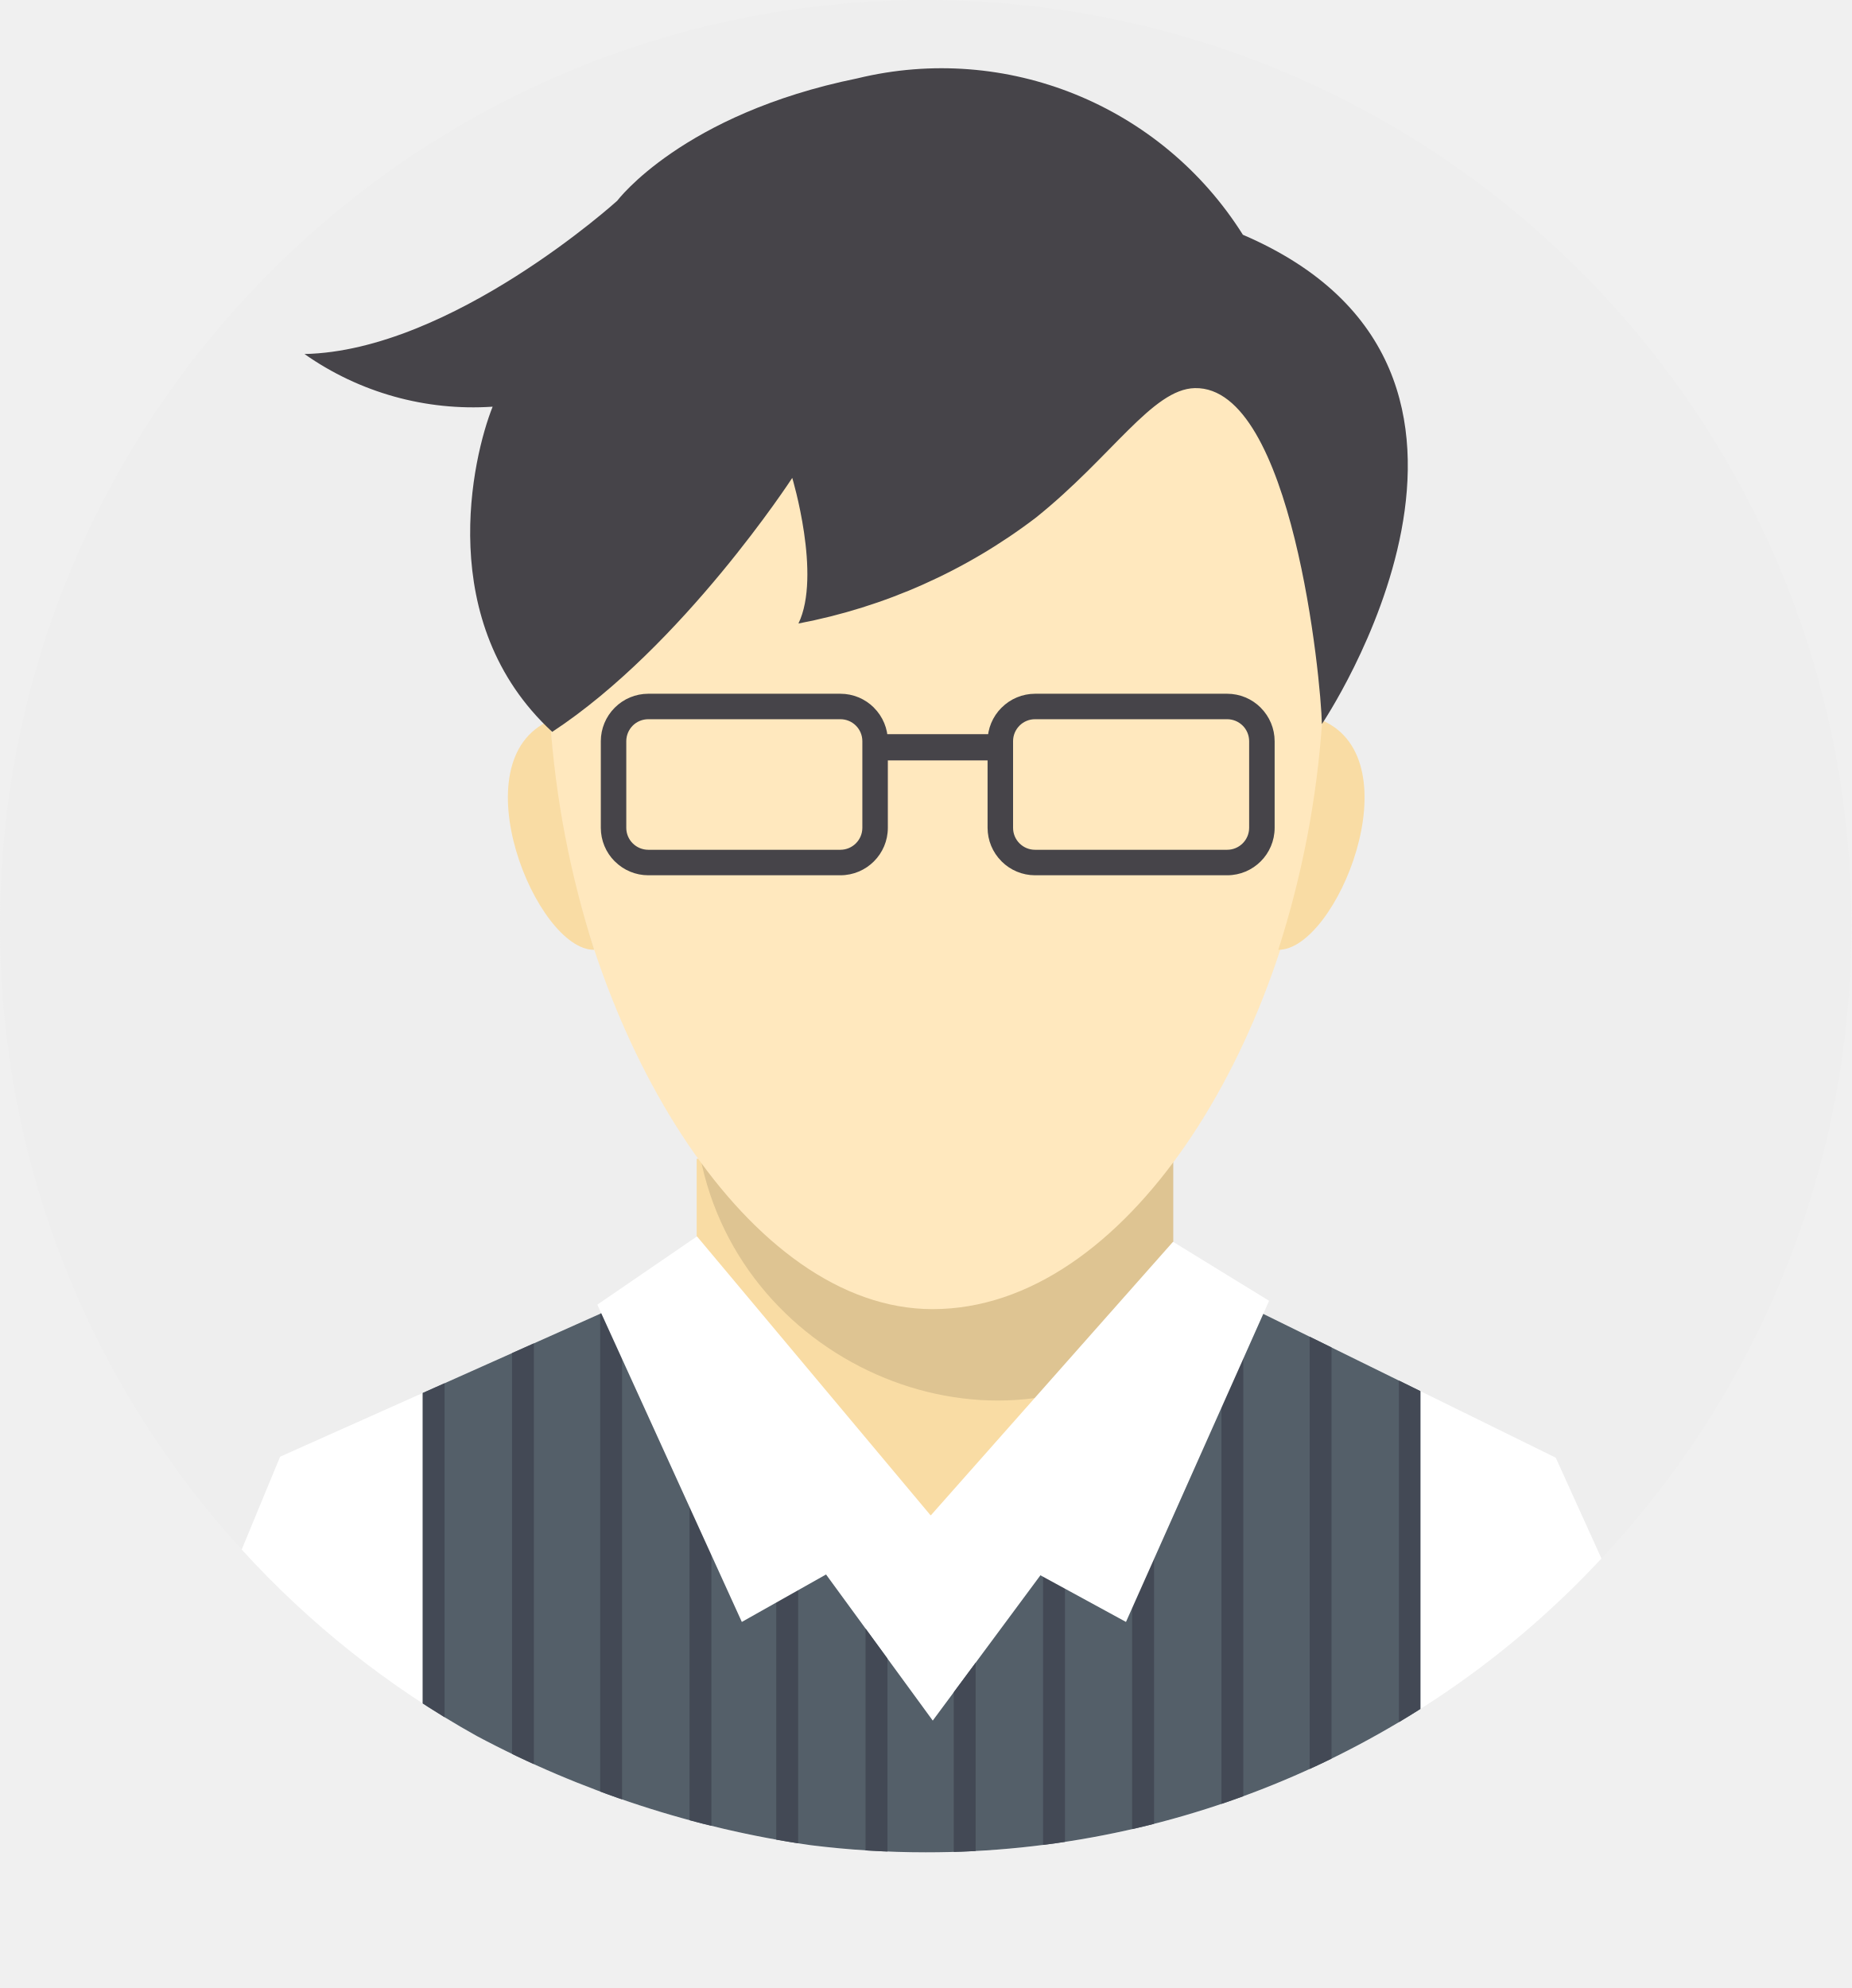
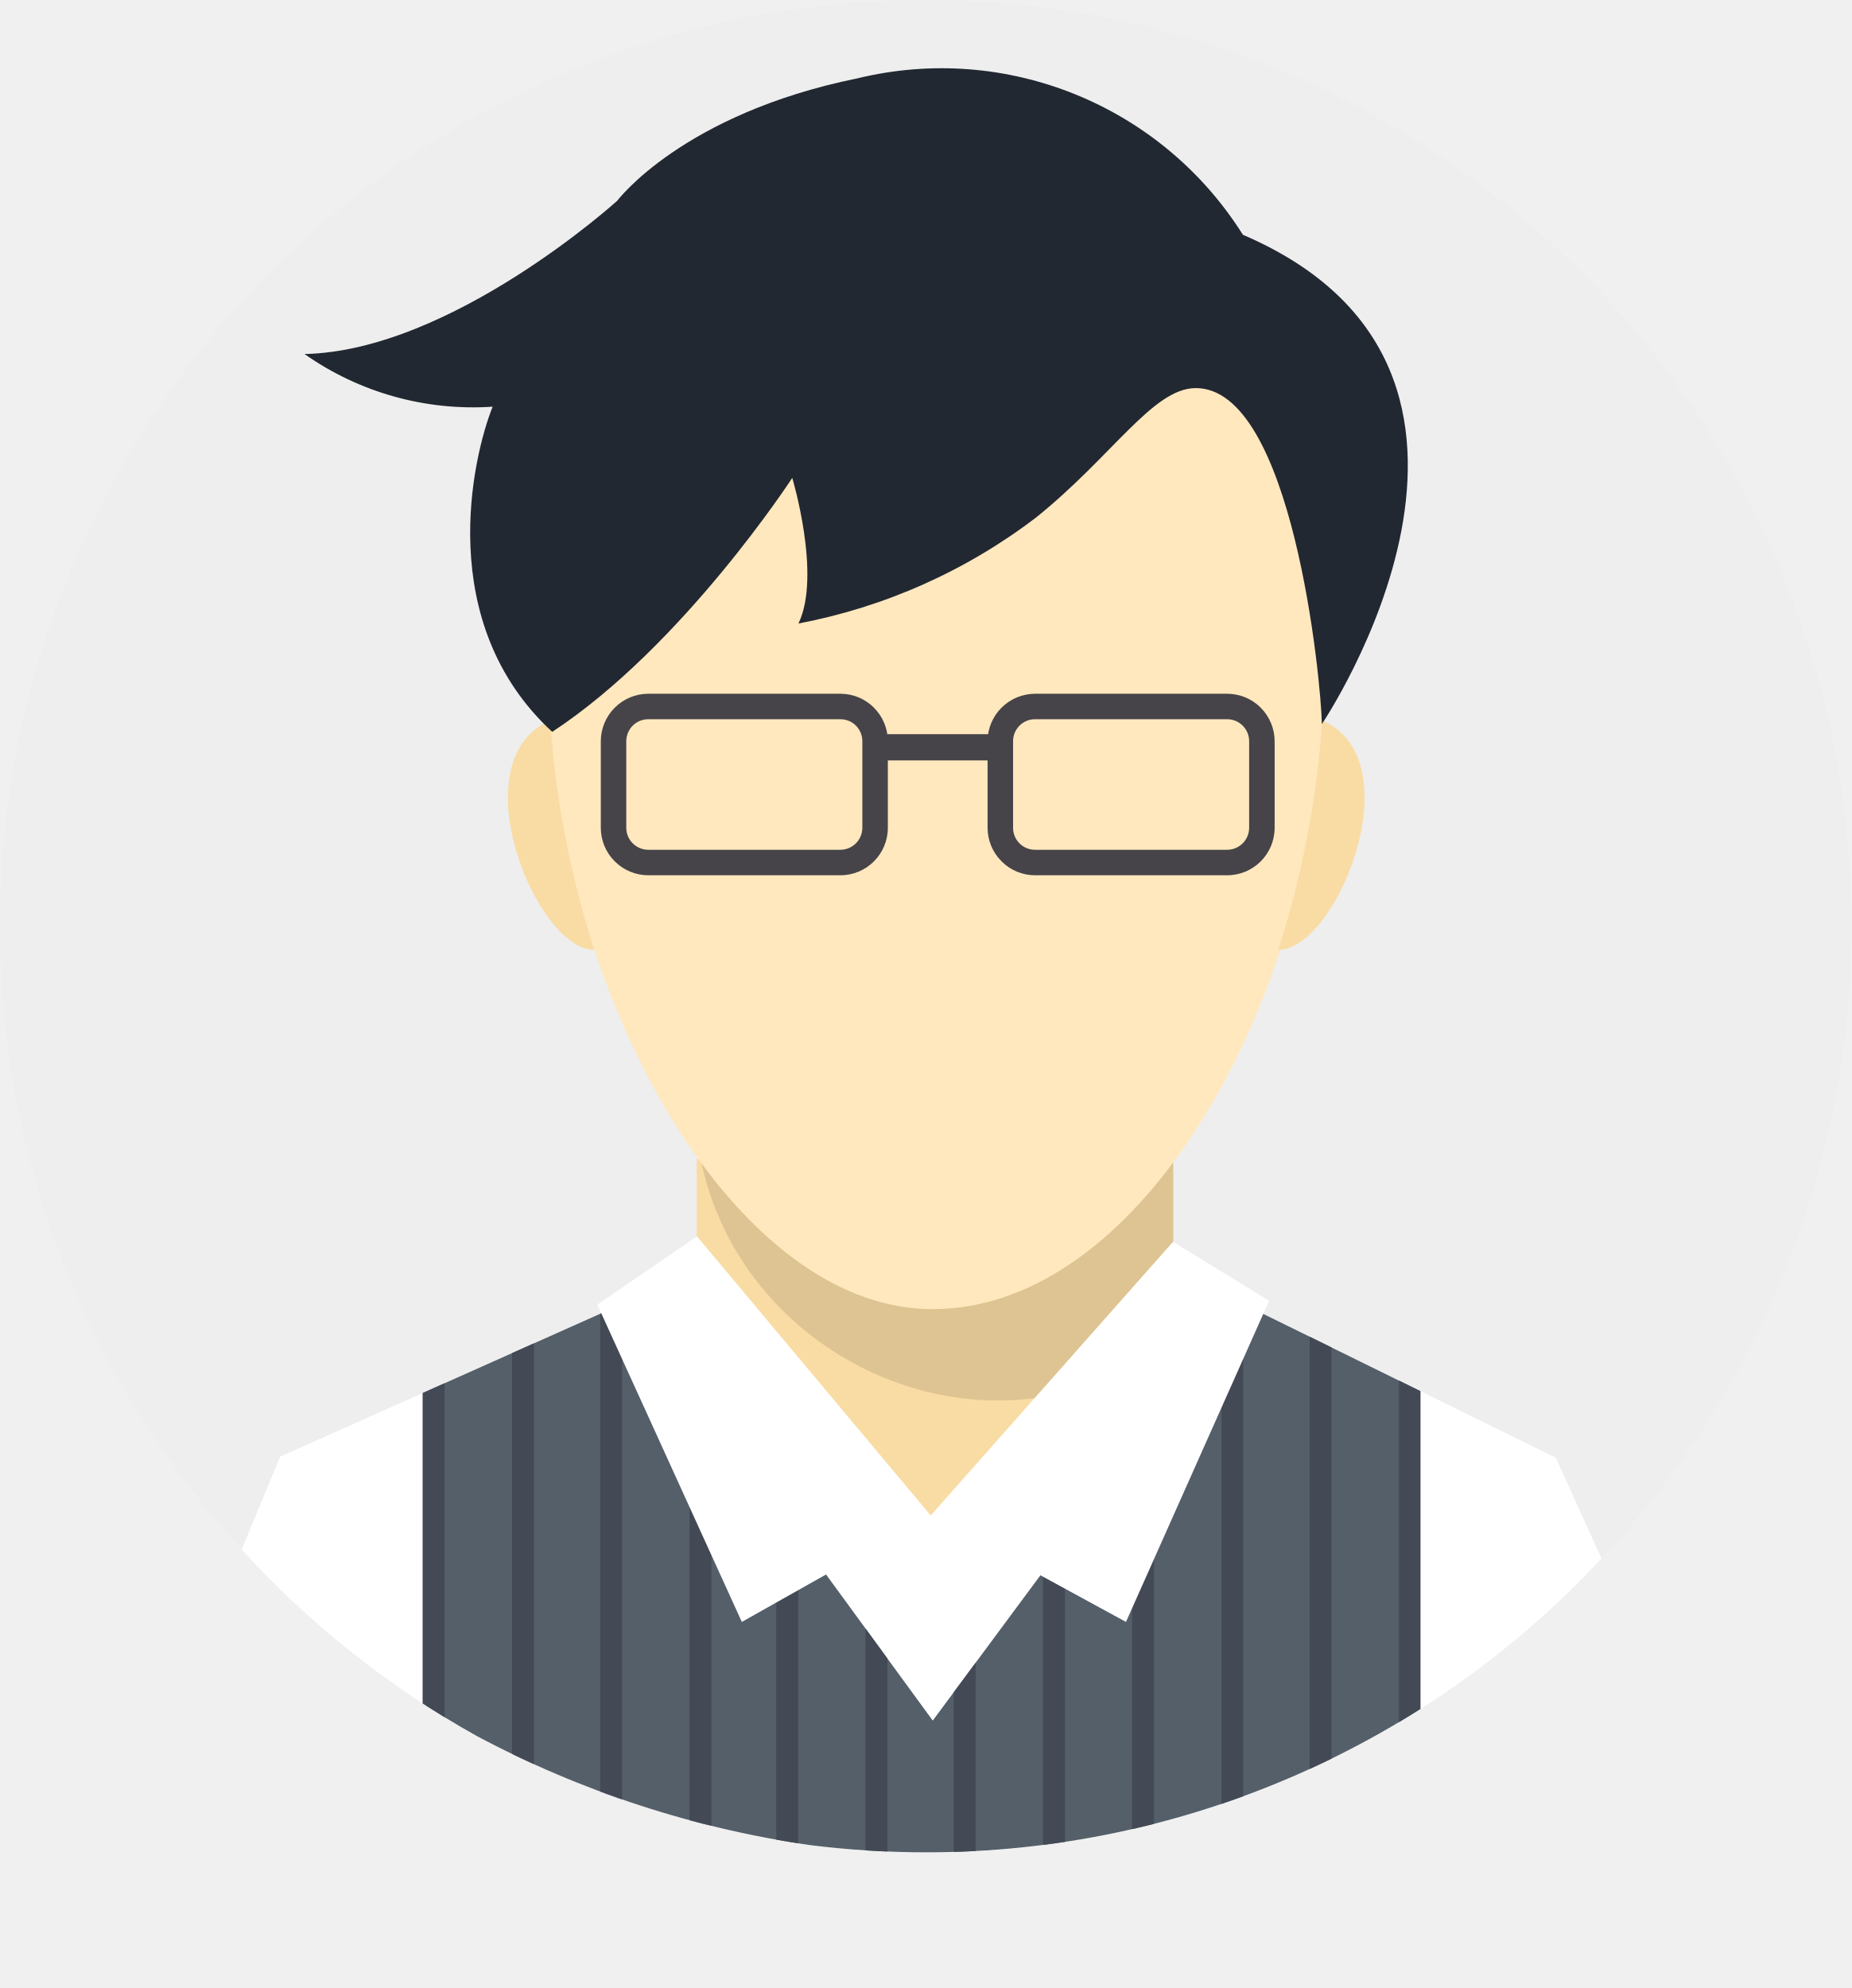
<svg xmlns="http://www.w3.org/2000/svg" viewBox="0 0 61.8 66.358" id="avatar">
  <defs>
    <clipPath id="a">
      <path fill="none" d="M53.456 52.022A30.766 30.766 0 0 1 30.9 61.829a31.163 31.163 0 0 1-3.833-.237 34.01 34.01 0 0 1-11.15-3.644 31.007 31.007 0 0 1-7.849-6.225l1.282-3.1 13.91-6.212c.625 3.723 7.806 8.175 7.806 8.175s7.213-3.412 8.087-8.211l12.777 6.281z" clip-rule="evenodd" />
    </clipPath>
    <clipPath id="b">
      <path fill="none" d="M14.112 46.496l6.814-3.042 10.209 13.978 10.328-13.938 5.949 2.831v20.033h-33.3V46.496z" clip-rule="evenodd" />
    </clipPath>
  </defs>
  <g data-name="Layer 2">
    <g data-name="—ÎÓÈ 1">
      <circle cx="30.9" cy="30.9" r="30.9" fill="#EEEEEE" />
      <path fill="#f9dca4" fill-rule="evenodd" d="M23.255 38.68l15.907.121v12.918l-15.907-.121V38.68z" />
      <path fill-rule="evenodd" d="M39.165 38.778v3.58a7.783 7.783 0 0 1-.098 1.18 6.527 6.527 0 0 1-.395 1.405c-5.374 4.164-13.939.748-15.306-6.365z" opacity=".11" />
      <path fill="#ffe8be" fill-rule="evenodd" d="M31.129 8.432c21.281 0 12.987 35.266 0 35.266-12.266 0-21.281-35.266 0-35.266z" />
      <path fill="#f9dca4" fill-rule="evenodd" d="M18.365 24.046c-3.07 1.339-.46 7.686 1.472 7.658a31.972 31.972 0 01-1.472-7.659zM44.135 24.046c3.07 1.339.465 7.686-1.466 7.657a31.978 31.978 0 001.466-7.657z" />
-       <path fill="#464449" fill-rule="evenodd" d="M44.123 24.17s7.96-11.785-2.636-16.334a11.881 11.881 0 0 0-12.87-5.22C22.775 3.805 20.604 6.7 20.604 6.7s-5.53 5.014-10.44 5.117a9.774 9.774 0 0 0 6.28 1.758c-.672 1.68-1.965 7.21 1.989 10.854 4.368-2.868 8.012-8.477 8.012-8.477s.982 3.257.207 4.86a18.879 18.879 0 0 0 7.922-3.531c2.542-2.036 3.893-4.297 5.31-4.326 3.256-.069 4.213 9.74 4.24 11.216z" />
+       <path fill="#222831" fill-rule="evenodd" d="M44.123 24.17s7.96-11.785-2.636-16.334a11.881 11.881 0 0 0-12.87-5.22C22.775 3.805 20.604 6.7 20.604 6.7s-5.53 5.014-10.44 5.117a9.774 9.774 0 0 0 6.28 1.758c-.672 1.68-1.965 7.21 1.989 10.854 4.368-2.868 8.012-8.477 8.012-8.477s.982 3.257.207 4.86a18.879 18.879 0 0 0 7.922-3.531c2.542-2.036 3.893-4.297 5.31-4.326 3.256-.069 4.213 9.74 4.24 11.216z" />
      <path fill="#ffffff" fill-rule="evenodd" d="M53.456 52.022A30.766 30.766 0 0 1 30.9 61.829a31.163 31.163 0 0 1-3.833-.237 34.01 34.01 0 0 1-11.15-3.644 31.007 31.007 0 0 1-7.849-6.225l1.282-3.1 13.91-6.212c.625 3.723 7.806 8.175 7.806 8.175s7.213-3.412 8.087-8.211l12.777 6.281z" />
      <g clip-path="url(#a)">
        <path fill="#545f69" fill-rule="evenodd" d="M14.112 46.496l6.814-3.042 10.209 13.978 10.328-13.938 5.949 2.831v20.033h-33.3V46.496z" />
        <g clip-path="url(#b)">
          <path fill="#434955" fill-rule="evenodd" d="M37.79 42.881h.732v21.382h-.732V42.881zm-14.775 0h.731v21.382h-.73V42.881zm-2.981 0h.731v21.382h-.731V42.881zm-2.944 0h.731v21.382h-.73V42.881zm-2.981 0h.731v21.382h-.731V42.881zm20.708 0h.731v21.382h-.731V42.881zm-2.981 0h.731v21.382h-.731V42.881zm-2.944 0h.731v21.382h-.731V42.881zm-2.981 0h.731v21.382h-.731V42.881zm20.785 0h.732v21.382h-.732V42.881zm-2.98 0h.73v21.382h-.73V42.881zm-2.944 0h.73v21.382h-.73z" />
        </g>
      </g>
      <path fill="#ffffff" fill-rule="evenodd" d="M23.265 41.27l7.802 9.316-6.305 3.553-4.823-10.591 3.326-2.278zM39.155 41.45l-8.088 9.136 6.518 3.553 4.777-10.719-3.207-1.97z" />
      <path fill="#464449" fill-rule="evenodd" d="M21.637 23.157h6.416a1.58 1.58 0 011.119.464v.002a1.579 1.579 0 01.464 1.117v2.893a1.585 1.585 0 01-1.583 1.583h-6.416a1.578 1.578 0 01-1.116-.465h-.002a1.58 1.58 0 01-.464-1.118V24.74a1.579 1.579 0 01.464-1.117l.002-.002a1.578 1.578 0 011.116-.464zm6.416.85h-6.416a.735.735 0 00-.517.214l-.001.002a.735.735 0 00-.214.517v2.893a.73.73 0 00.215.517.735.735 0 00.517.215h6.416a.735.735 0 00.732-.732V24.74a.734.734 0 00-.214-.518.731.731 0 00-.518-.215zM34.548 23.157h6.416a1.58 1.58 0 011.118.464v.002a1.579 1.579 0 01.465 1.117v2.893a1.585 1.585 0 01-1.583 1.583h-6.416a1.58 1.58 0 01-1.117-.465l-.001-.002a1.58 1.58 0 01-.465-1.116V24.74a1.58 1.58 0 01.465-1.117l.002-.001a1.58 1.58 0 011.116-.465zm6.416.85h-6.416a.73.73 0 00-.517.214l-.001.002a.729.729 0 00-.214.517v2.893a.73.73 0 00.214.517l.001.001a.73.73 0 00.517.214h6.416a.735.735 0 00.732-.732V24.74a.734.734 0 00-.214-.518h-.001a.731.731 0 00-.517-.215z" />
      <path fill="#464449" d="M29.415 24.506h3.845v.876h-3.845z" />
    </g>
  </g>
</svg>
